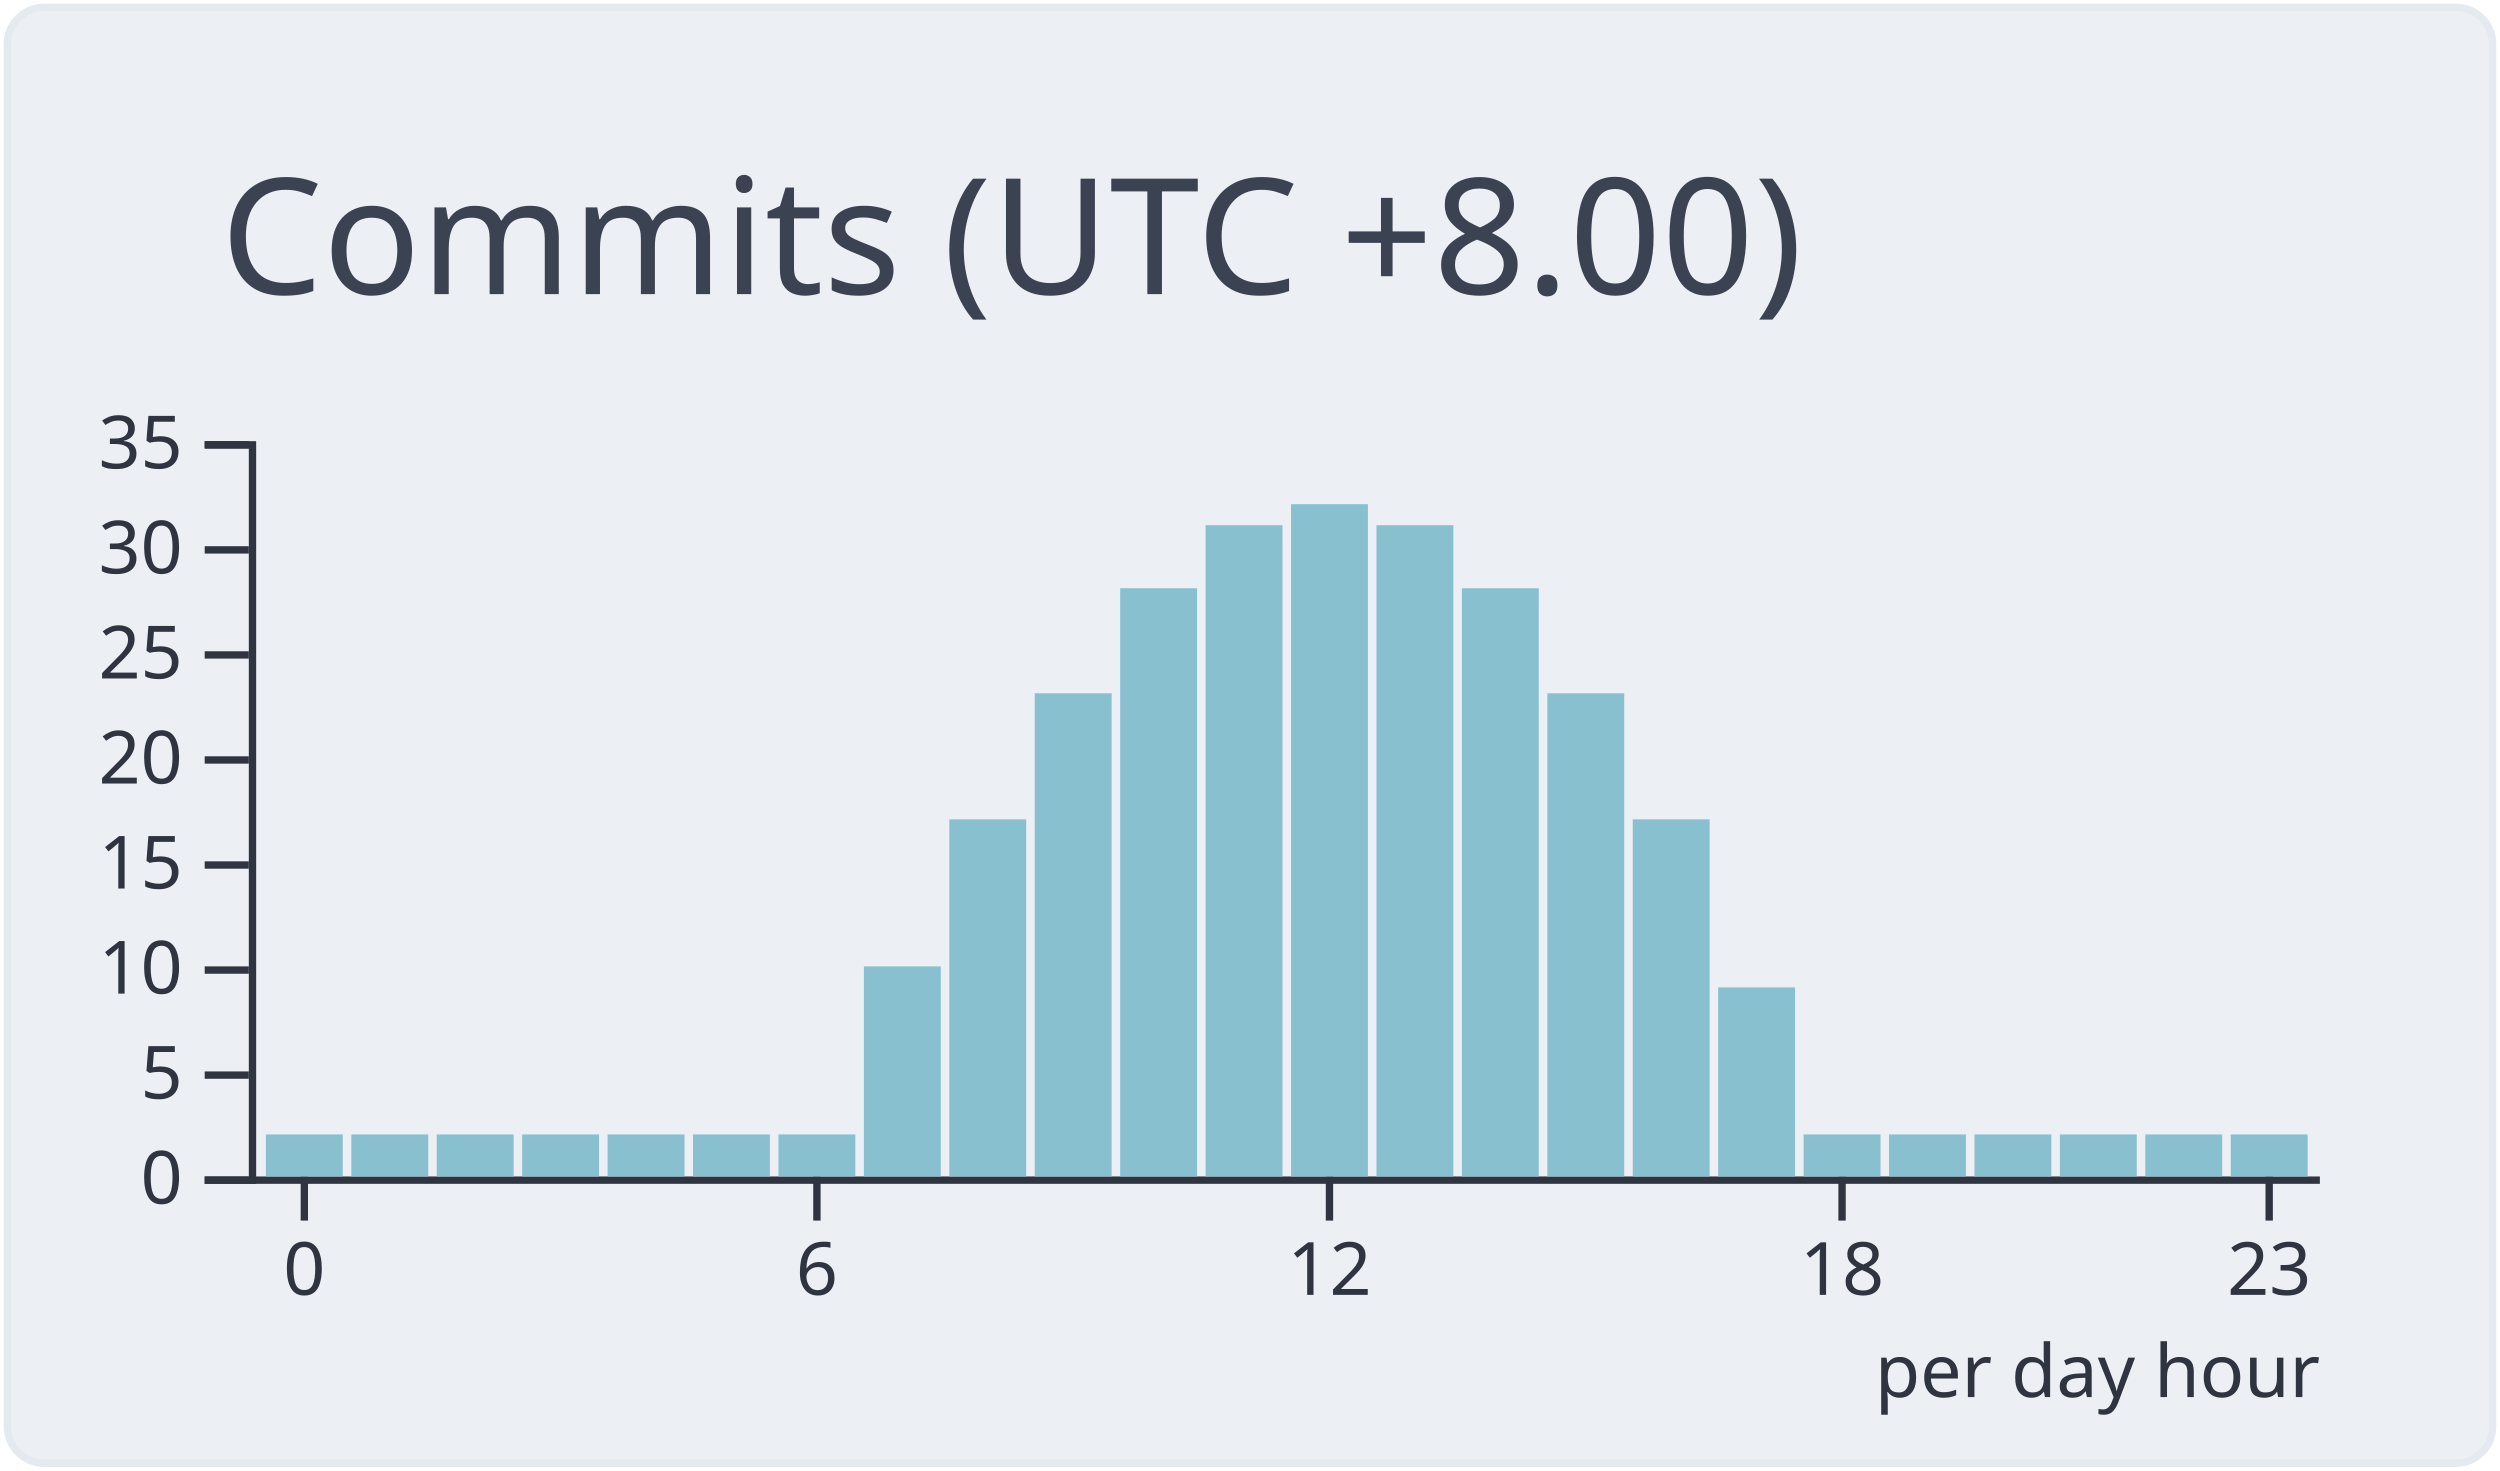
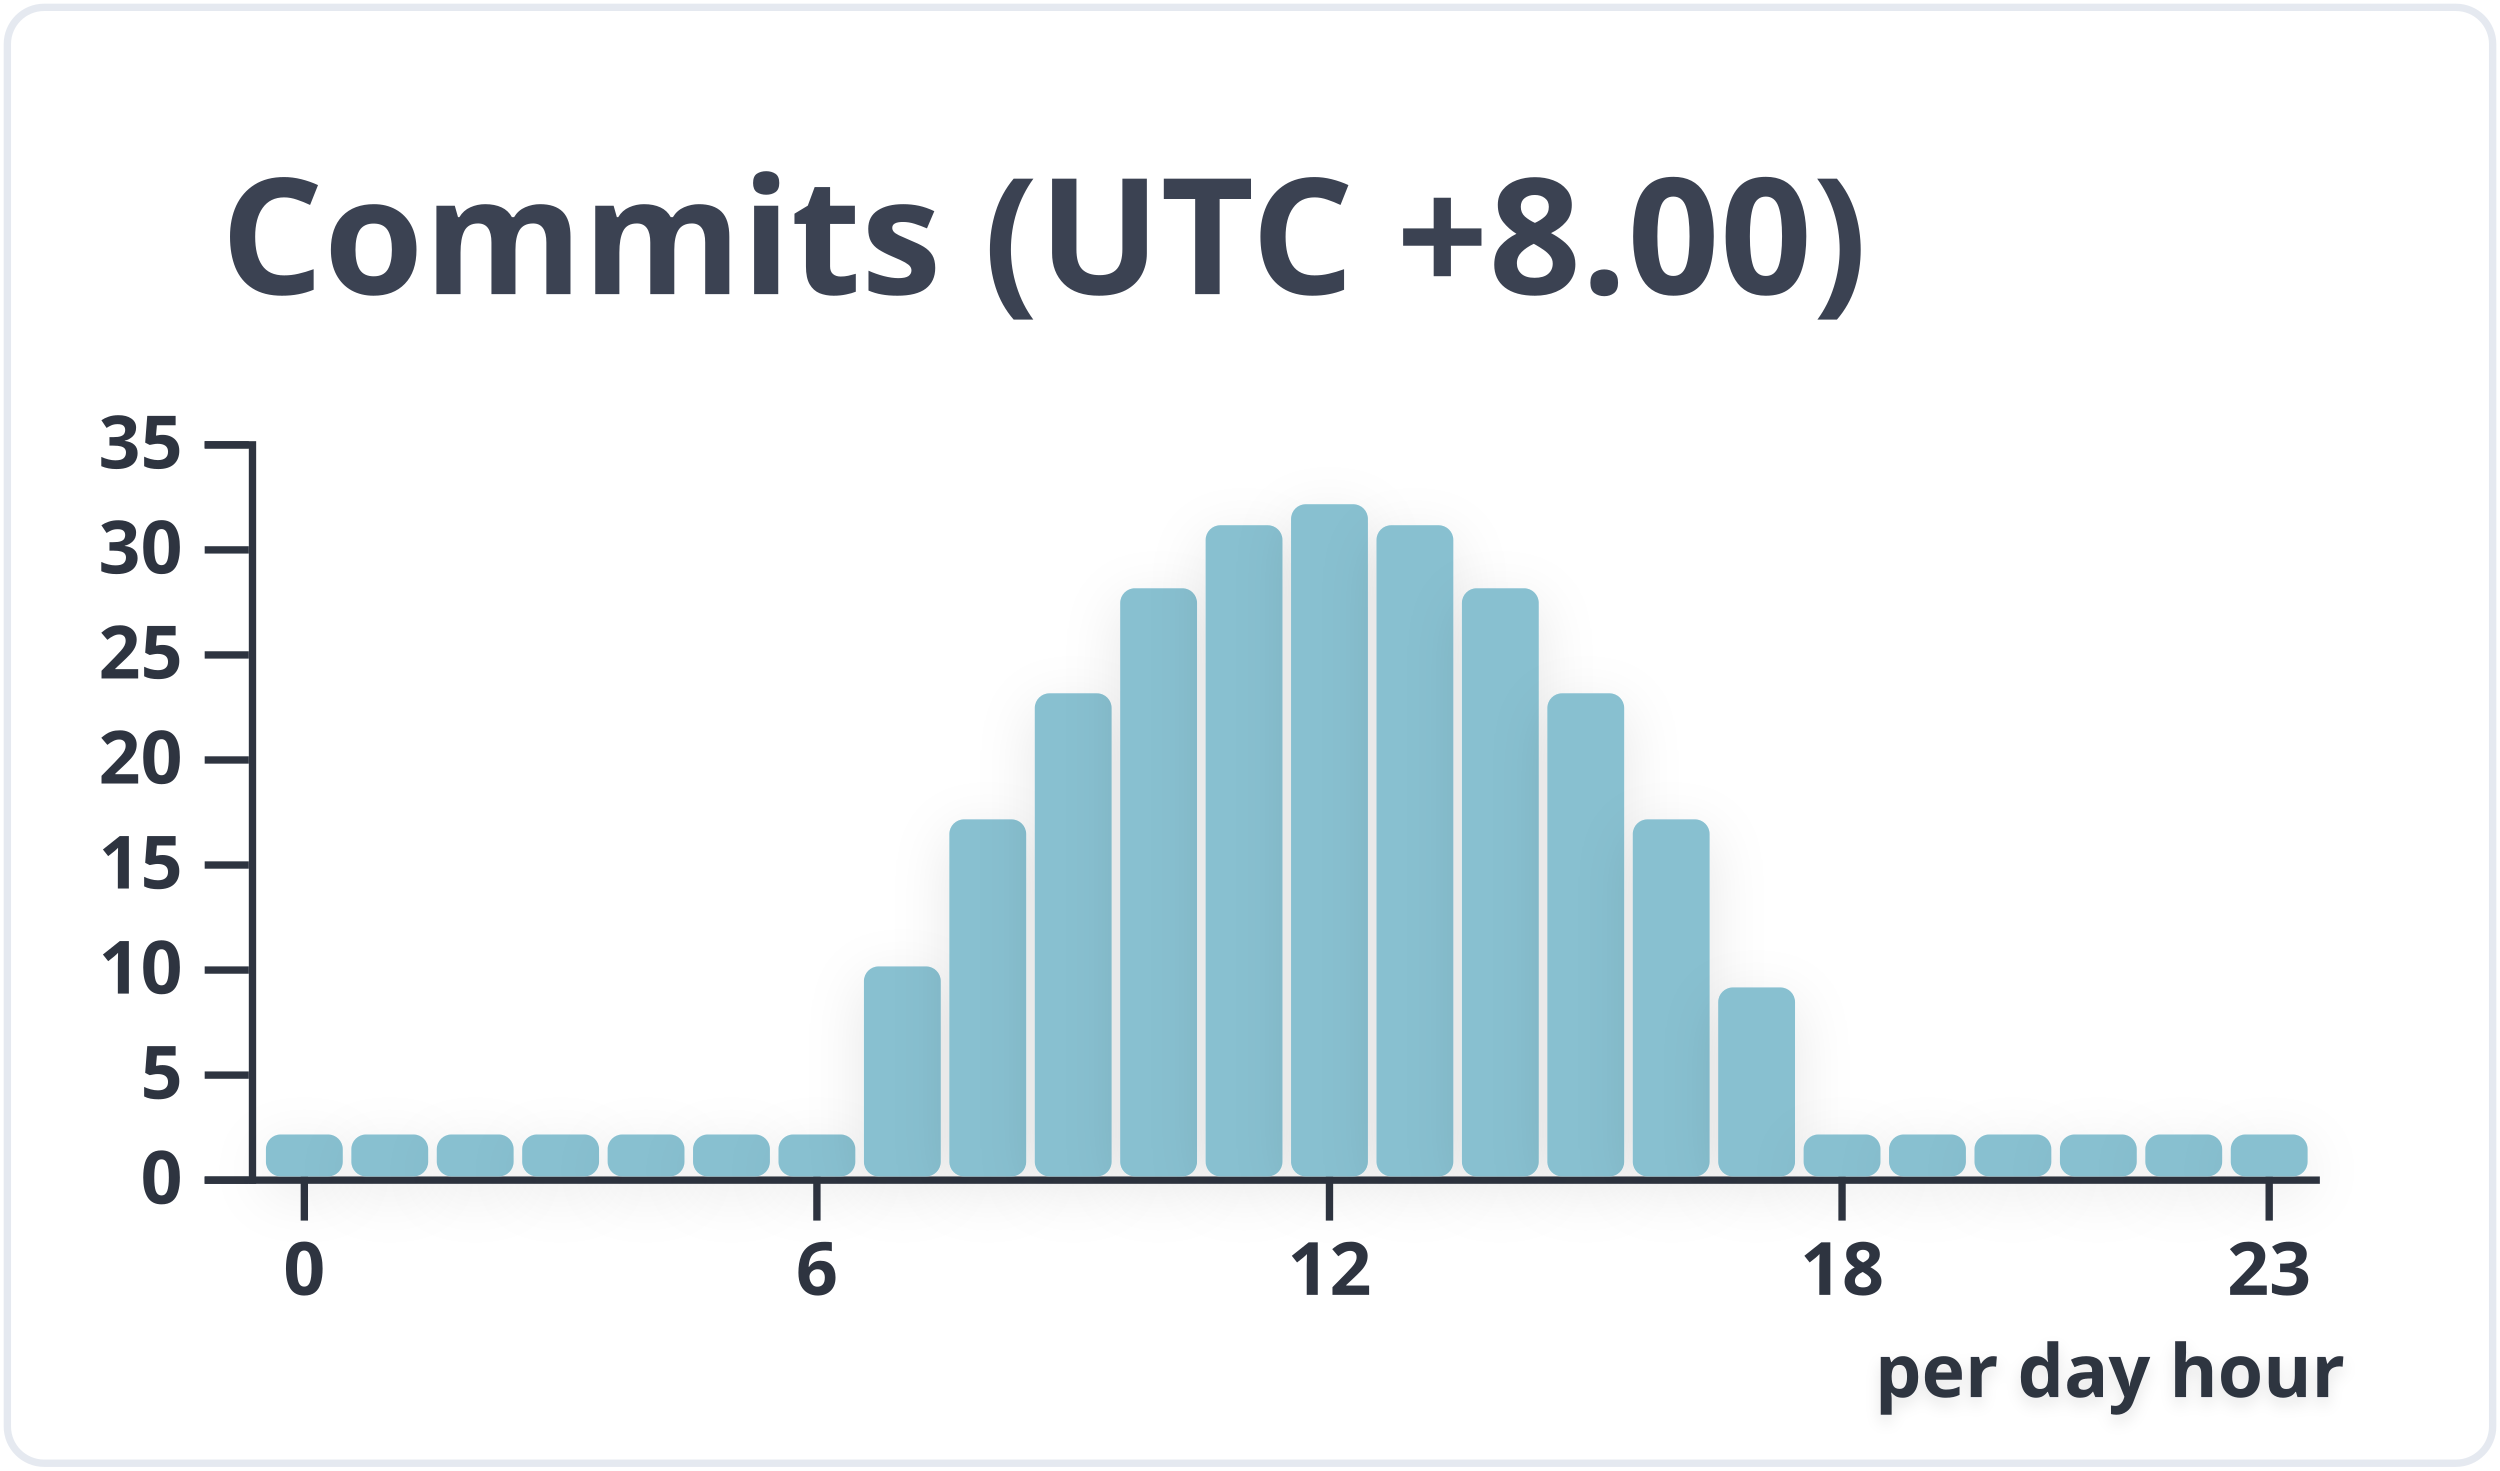
<svg xmlns="http://www.w3.org/2000/svg" width="340" height="200" viewBox="0 0 340 200">
  <style>* {
          font-family: 'Segoe UI', Ubuntu, "Helvetica Neue", Sans-Serif
+         }
+         text {
+           font-weight: 600
        }</style>
  <g class="gpsc-root">
-     <rect x="1" y="1" rx="5" ry="5" height="99%" width="99.412%" stroke="#e5e9f0" stroke-width="1" fill="#eceff4" stroke-opacity="1" />
+     <rect x="1" y="1" rx="5" ry="5" height="99%" width="99.412%" stroke="#e5e9f0" stroke-width="1" fill="#ffffff00" stroke-opacity="1" />
    <text x="30" y="40" class="gpsc-item" style="--gpsc-i: 0; font-size: 22px; fill: #3b4252;">Commits (UTC +8.00)</text>
    <g transform="translate(0,40)">
      <g color="#88c0d0" transform="translate(35,20)">
        <g color="#2e3440" transform="translate(0,100)" fill="none" font-size="10" font-family="sans-serif" text-anchor="middle">
          <path class="domain" stroke="currentColor" d="M-1.162,0.5H280.5" />
          <g class="tick" opacity="1" transform="translate(6.390041,0)">
            <line stroke="currentColor" y2="6" />
            <text fill="currentColor" y="9" dy="0.71em">0</text>
          </g>
          <g class="tick" opacity="1" transform="translate(76.09959,0)">
            <line stroke="currentColor" y2="6" />
            <text fill="currentColor" y="9" dy="0.71em">6</text>
          </g>
          <g class="tick" opacity="1" transform="translate(145.8091,0)">
            <line stroke="currentColor" y2="6" />
            <text fill="currentColor" y="9" dy="0.71em">12</text>
          </g>
          <g class="tick" opacity="1" transform="translate(215.5187,0)">
            <line stroke="currentColor" y2="6" />
            <text fill="currentColor" y="9" dy="0.71em">18</text>
          </g>
          <g class="tick" opacity="1" transform="translate(273.61,0)">
            <line stroke="currentColor" y2="6" />
            <text fill="currentColor" y="9" dy="0.71em">23</text>
          </g>
        </g>
        <g color="#2e3440" transform="translate(-1.161826,0)" fill="none" font-size="10" font-family="sans-serif" text-anchor="end">
          <path class="domain" stroke="currentColor" d="M-6,100.5H0.5V0.5H-6" />
          <g class="tick" opacity="1" transform="translate(0,100.5)">
            <line stroke="currentColor" x2="-6" />
            <text fill="currentColor" x="-9" dy="0.32em">0</text>
          </g>
          <g class="tick" opacity="1" transform="translate(0,86.21429)">
            <line stroke="currentColor" x2="-6" />
            <text fill="currentColor" x="-9" dy="0.32em">5</text>
          </g>
          <g class="tick" opacity="1" transform="translate(0,71.92857)">
            <line stroke="currentColor" x2="-6" />
            <text fill="currentColor" x="-9" dy="0.32em">10</text>
          </g>
          <g class="tick" opacity="1" transform="translate(0,57.64286)">
            <line stroke="currentColor" x2="-6" />
            <text fill="currentColor" x="-9" dy="0.32em">15</text>
          </g>
          <g class="tick" opacity="1" transform="translate(0,43.35714)">
            <line stroke="currentColor" x2="-6" />
            <text fill="currentColor" x="-9" dy="0.32em">20</text>
          </g>
          <g class="tick" opacity="1" transform="translate(0,29.07143)">
            <line stroke="currentColor" x2="-6" />
            <text fill="currentColor" x="-9" dy="0.32em">25</text>
          </g>
          <g class="tick" opacity="1" transform="translate(0,14.78571)">
            <line stroke="currentColor" x2="-6" />
            <text fill="currentColor" x="-9" dy="0.32em">30</text>
          </g>
          <g class="tick" opacity="1" transform="translate(0,0.5)">
            <line stroke="currentColor" x2="-6" />
            <text fill="currentColor" x="-9" dy="0.32em">35</text>
          </g>
        </g>
-         <rect class="bar" style="--gpsc-i: 0;" fill="#88c0d0" x="1.162" y="94.286" width="10.456" height="5.714" />
-         <rect class="bar" style="--gpsc-i: 1;" fill="#88c0d0" x="12.78" y="94.286" width="10.456" height="5.714" />
-         <rect class="bar" style="--gpsc-i: 2;" fill="#88c0d0" x="24.398" y="94.286" width="10.456" height="5.714" />
-         <rect class="bar" style="--gpsc-i: 3;" fill="#88c0d0" x="36.017" y="94.286" width="10.456" height="5.714" />
-         <rect class="bar" style="--gpsc-i: 4;" fill="#88c0d0" x="47.635" y="94.286" width="10.456" height="5.714" />
-         <rect class="bar" style="--gpsc-i: 5;" fill="#88c0d0" x="59.253" y="94.286" width="10.456" height="5.714" />
-         <rect class="bar" style="--gpsc-i: 6;" fill="#88c0d0" x="70.871" y="94.286" width="10.456" height="5.714" />
-         <rect class="bar" style="--gpsc-i: 7;" fill="#88c0d0" x="82.49" y="71.429" width="10.456" height="28.571" />
-         <rect class="bar" style="--gpsc-i: 8;" fill="#88c0d0" x="94.108" y="51.429" width="10.456" height="48.571" />
-         <rect class="bar" style="--gpsc-i: 9;" fill="#88c0d0" x="105.726" y="34.286" width="10.456" height="65.714" />
-         <rect class="bar" style="--gpsc-i: 10;" fill="#88c0d0" x="117.344" y="20" width="10.456" height="80" />
-         <rect class="bar" style="--gpsc-i: 11;" fill="#88c0d0" x="128.963" y="11.429" width="10.456" height="88.571" />
-         <rect class="bar" style="--gpsc-i: 12;" fill="#88c0d0" x="140.581" y="8.571" width="10.456" height="91.429" />
-         <rect class="bar" style="--gpsc-i: 13;" fill="#88c0d0" x="152.199" y="11.429" width="10.456" height="88.571" />
-         <rect class="bar" style="--gpsc-i: 14;" fill="#88c0d0" x="163.817" y="20" width="10.456" height="80" />
-         <rect class="bar" style="--gpsc-i: 15;" fill="#88c0d0" x="175.436" y="34.286" width="10.456" height="65.714" />
-         <rect class="bar" style="--gpsc-i: 16;" fill="#88c0d0" x="187.054" y="51.429" width="10.456" height="48.571" />
-         <rect class="bar" style="--gpsc-i: 17;" fill="#88c0d0" x="198.672" y="74.286" width="10.456" height="25.714" />
-         <rect class="bar" style="--gpsc-i: 18;" fill="#88c0d0" x="210.29" y="94.286" width="10.456" height="5.714" />
-         <rect class="bar" style="--gpsc-i: 19;" fill="#88c0d0" x="221.909" y="94.286" width="10.456" height="5.714" />
-         <rect class="bar" style="--gpsc-i: 20;" fill="#88c0d0" x="233.527" y="94.286" width="10.456" height="5.714" />
-         <rect class="bar" style="--gpsc-i: 21;" fill="#88c0d0" x="245.145" y="94.286" width="10.456" height="5.714" />
-         <rect class="bar" style="--gpsc-i: 22;" fill="#88c0d0" x="256.763" y="94.286" width="10.456" height="5.714" />
-         <rect class="bar" style="--gpsc-i: 23;" fill="#88c0d0" x="268.382" y="94.286" width="10.456" height="5.714" />
+         <rect class="bar" style="--gpsc-i: 0; filter: drop-shadow(0 2px 4px rgba(0, 0, 0, 0.1));" fill="#88c0d0" rx="2" ry="2" x="1.162" y="94.286" width="10.456" height="5.714">
+           <animate attributeName="opacity" values="0;0.9" dur="0.8s" begin="0s" fill="freeze" />
+           <animateTransform attributeName="transform" type="scale" values="1,0;1,1" dur="0.8s" begin="0s" fill="freeze" />
+         </rect>
+         <rect class="bar" style="--gpsc-i: 1; filter: drop-shadow(0 2px 4px rgba(0, 0, 0, 0.1));" fill="#88c0d0" rx="2" ry="2" x="12.78" y="94.286" width="10.456" height="5.714">
+           <animate attributeName="opacity" values="0;0.9" dur="0.8s" begin="0.05s" fill="freeze" />
+           <animateTransform attributeName="transform" type="scale" values="1,0;1,1" dur="0.8s" begin="0.05s" fill="freeze" />
+         </rect>
+         <rect class="bar" style="--gpsc-i: 2; filter: drop-shadow(0 2px 4px rgba(0, 0, 0, 0.1));" fill="#88c0d0" rx="2" ry="2" x="24.398" y="94.286" width="10.456" height="5.714">
+           <animate attributeName="opacity" values="0;0.9" dur="0.8s" begin="0.1s" fill="freeze" />
+           <animateTransform attributeName="transform" type="scale" values="1,0;1,1" dur="0.8s" begin="0.1s" fill="freeze" />
+         </rect>
+         <rect class="bar" style="--gpsc-i: 3; filter: drop-shadow(0 2px 4px rgba(0, 0, 0, 0.1));" fill="#88c0d0" rx="2" ry="2" x="36.017" y="94.286" width="10.456" height="5.714">
+           <animate attributeName="opacity" values="0;0.9" dur="0.8s" begin="0.15s" fill="freeze" />
+           <animateTransform attributeName="transform" type="scale" values="1,0;1,1" dur="0.8s" begin="0.15s" fill="freeze" />
+         </rect>
+         <rect class="bar" style="--gpsc-i: 4; filter: drop-shadow(0 2px 4px rgba(0, 0, 0, 0.1));" fill="#88c0d0" rx="2" ry="2" x="47.635" y="94.286" width="10.456" height="5.714">
+           <animate attributeName="opacity" values="0;0.9" dur="0.8s" begin="0.2s" fill="freeze" />
+           <animateTransform attributeName="transform" type="scale" values="1,0;1,1" dur="0.8s" begin="0.2s" fill="freeze" />
+         </rect>
+         <rect class="bar" style="--gpsc-i: 5; filter: drop-shadow(0 2px 4px rgba(0, 0, 0, 0.1));" fill="#88c0d0" rx="2" ry="2" x="59.253" y="94.286" width="10.456" height="5.714">
+           <animate attributeName="opacity" values="0;0.9" dur="0.8s" begin="0.25s" fill="freeze" />
+           <animateTransform attributeName="transform" type="scale" values="1,0;1,1" dur="0.8s" begin="0.25s" fill="freeze" />
+         </rect>
+         <rect class="bar" style="--gpsc-i: 6; filter: drop-shadow(0 2px 4px rgba(0, 0, 0, 0.1));" fill="#88c0d0" rx="2" ry="2" x="70.871" y="94.286" width="10.456" height="5.714">
+           <animate attributeName="opacity" values="0;0.9" dur="0.8s" begin="0.3s" fill="freeze" />
+           <animateTransform attributeName="transform" type="scale" values="1,0;1,1" dur="0.8s" begin="0.3s" fill="freeze" />
+         </rect>
+         <rect class="bar" style="--gpsc-i: 7; filter: drop-shadow(0 2px 4px rgba(0, 0, 0, 0.1));" fill="#88c0d0" rx="2" ry="2" x="82.49" y="71.429" width="10.456" height="28.571">
+           <animate attributeName="opacity" values="0;0.9" dur="0.8s" begin="0.35s" fill="freeze" />
+           <animateTransform attributeName="transform" type="scale" values="1,0;1,1" dur="0.8s" begin="0.35s" fill="freeze" />
+         </rect>
+         <rect class="bar" style="--gpsc-i: 8; filter: drop-shadow(0 2px 4px rgba(0, 0, 0, 0.1));" fill="#88c0d0" rx="2" ry="2" x="94.108" y="51.429" width="10.456" height="48.571">
+           <animate attributeName="opacity" values="0;0.9" dur="0.8s" begin="0.4s" fill="freeze" />
+           <animateTransform attributeName="transform" type="scale" values="1,0;1,1" dur="0.8s" begin="0.4s" fill="freeze" />
+         </rect>
+         <rect class="bar" style="--gpsc-i: 9; filter: drop-shadow(0 2px 4px rgba(0, 0, 0, 0.1));" fill="#88c0d0" rx="2" ry="2" x="105.726" y="34.286" width="10.456" height="65.714">
+           <animate attributeName="opacity" values="0;0.9" dur="0.8s" begin="0.45s" fill="freeze" />
+           <animateTransform attributeName="transform" type="scale" values="1,0;1,1" dur="0.8s" begin="0.45s" fill="freeze" />
+         </rect>
+         <rect class="bar" style="--gpsc-i: 10; filter: drop-shadow(0 2px 4px rgba(0, 0, 0, 0.1));" fill="#88c0d0" rx="2" ry="2" x="117.344" y="20" width="10.456" height="80">
+           <animate attributeName="opacity" values="0;0.9" dur="0.8s" begin="0.5s" fill="freeze" />
+           <animateTransform attributeName="transform" type="scale" values="1,0;1,1" dur="0.8s" begin="0.5s" fill="freeze" />
+         </rect>
+         <rect class="bar" style="--gpsc-i: 11; filter: drop-shadow(0 2px 4px rgba(0, 0, 0, 0.1));" fill="#88c0d0" rx="2" ry="2" x="128.963" y="11.429" width="10.456" height="88.571">
+           <animate attributeName="opacity" values="0;0.9" dur="0.8s" begin="0.55s" fill="freeze" />
+           <animateTransform attributeName="transform" type="scale" values="1,0;1,1" dur="0.8s" begin="0.55s" fill="freeze" />
+         </rect>
+         <rect class="bar" style="--gpsc-i: 12; filter: drop-shadow(0 2px 4px rgba(0, 0, 0, 0.1));" fill="#88c0d0" rx="2" ry="2" x="140.581" y="8.571" width="10.456" height="91.429">
+           <animate attributeName="opacity" values="0;0.9" dur="0.8s" begin="0.6s" fill="freeze" />
+           <animateTransform attributeName="transform" type="scale" values="1,0;1,1" dur="0.8s" begin="0.6s" fill="freeze" />
+         </rect>
+         <rect class="bar" style="--gpsc-i: 13; filter: drop-shadow(0 2px 4px rgba(0, 0, 0, 0.1));" fill="#88c0d0" rx="2" ry="2" x="152.199" y="11.429" width="10.456" height="88.571">
+           <animate attributeName="opacity" values="0;0.9" dur="0.8s" begin="0.65s" fill="freeze" />
+           <animateTransform attributeName="transform" type="scale" values="1,0;1,1" dur="0.8s" begin="0.65s" fill="freeze" />
+         </rect>
+         <rect class="bar" style="--gpsc-i: 14; filter: drop-shadow(0 2px 4px rgba(0, 0, 0, 0.1));" fill="#88c0d0" rx="2" ry="2" x="163.817" y="20" width="10.456" height="80">
+           <animate attributeName="opacity" values="0;0.9" dur="0.8s" begin="0.7s" fill="freeze" />
+           <animateTransform attributeName="transform" type="scale" values="1,0;1,1" dur="0.8s" begin="0.7s" fill="freeze" />
+         </rect>
+         <rect class="bar" style="--gpsc-i: 15; filter: drop-shadow(0 2px 4px rgba(0, 0, 0, 0.1));" fill="#88c0d0" rx="2" ry="2" x="175.436" y="34.286" width="10.456" height="65.714">
+           <animate attributeName="opacity" values="0;0.9" dur="0.8s" begin="0.75s" fill="freeze" />
+           <animateTransform attributeName="transform" type="scale" values="1,0;1,1" dur="0.8s" begin="0.75s" fill="freeze" />
+         </rect>
+         <rect class="bar" style="--gpsc-i: 16; filter: drop-shadow(0 2px 4px rgba(0, 0, 0, 0.1));" fill="#88c0d0" rx="2" ry="2" x="187.054" y="51.429" width="10.456" height="48.571">
+           <animate attributeName="opacity" values="0;0.9" dur="0.8s" begin="0.8s" fill="freeze" />
+           <animateTransform attributeName="transform" type="scale" values="1,0;1,1" dur="0.8s" begin="0.8s" fill="freeze" />
+         </rect>
+         <rect class="bar" style="--gpsc-i: 17; filter: drop-shadow(0 2px 4px rgba(0, 0, 0, 0.1));" fill="#88c0d0" rx="2" ry="2" x="198.672" y="74.286" width="10.456" height="25.714">
+           <animate attributeName="opacity" values="0;0.9" dur="0.8s" begin="0.85s" fill="freeze" />
+           <animateTransform attributeName="transform" type="scale" values="1,0;1,1" dur="0.8s" begin="0.85s" fill="freeze" />
+         </rect>
+         <rect class="bar" style="--gpsc-i: 18; filter: drop-shadow(0 2px 4px rgba(0, 0, 0, 0.1));" fill="#88c0d0" rx="2" ry="2" x="210.29" y="94.286" width="10.456" height="5.714">
+           <animate attributeName="opacity" values="0;0.9" dur="0.8s" begin="0.9s" fill="freeze" />
+           <animateTransform attributeName="transform" type="scale" values="1,0;1,1" dur="0.8s" begin="0.9s" fill="freeze" />
+         </rect>
+         <rect class="bar" style="--gpsc-i: 19; filter: drop-shadow(0 2px 4px rgba(0, 0, 0, 0.1));" fill="#88c0d0" rx="2" ry="2" x="221.909" y="94.286" width="10.456" height="5.714">
+           <animate attributeName="opacity" values="0;0.9" dur="0.8s" begin="0.95s" fill="freeze" />
+           <animateTransform attributeName="transform" type="scale" values="1,0;1,1" dur="0.8s" begin="0.95s" fill="freeze" />
+         </rect>
+         <rect class="bar" style="--gpsc-i: 20; filter: drop-shadow(0 2px 4px rgba(0, 0, 0, 0.1));" fill="#88c0d0" rx="2" ry="2" x="233.527" y="94.286" width="10.456" height="5.714">
+           <animate attributeName="opacity" values="0;0.9" dur="0.8s" begin="1s" fill="freeze" />
+           <animateTransform attributeName="transform" type="scale" values="1,0;1,1" dur="0.8s" begin="1s" fill="freeze" />
+         </rect>
+         <rect class="bar" style="--gpsc-i: 21; filter: drop-shadow(0 2px 4px rgba(0, 0, 0, 0.1));" fill="#88c0d0" rx="2" ry="2" x="245.145" y="94.286" width="10.456" height="5.714">
+           <animate attributeName="opacity" values="0;0.9" dur="0.8s" begin="1.05s" fill="freeze" />
+           <animateTransform attributeName="transform" type="scale" values="1,0;1,1" dur="0.8s" begin="1.05s" fill="freeze" />
+         </rect>
+         <rect class="bar" style="--gpsc-i: 22; filter: drop-shadow(0 2px 4px rgba(0, 0, 0, 0.1));" fill="#88c0d0" rx="2" ry="2" x="256.763" y="94.286" width="10.456" height="5.714">
+           <animate attributeName="opacity" values="0;0.9" dur="0.8s" begin="1.1s" fill="freeze" />
+           <animateTransform attributeName="transform" type="scale" values="1,0;1,1" dur="0.8s" begin="1.1s" fill="freeze" />
+         </rect>
+         <rect class="bar" style="--gpsc-i: 23; filter: drop-shadow(0 2px 4px rgba(0, 0, 0, 0.1));" fill="#88c0d0" rx="2" ry="2" x="268.382" y="94.286" width="10.456" height="5.714">
+           <animate attributeName="opacity" values="0;0.9" dur="0.8s" begin="1.15s" fill="freeze" />
+           <animateTransform attributeName="transform" type="scale" values="1,0;1,1" dur="0.8s" begin="1.15s" fill="freeze" />
+         </rect>
        <g>
-           <text y="130" x="220" style="fill: #2e3440; font-size: 10px;">per day hour</text>
+           <text class="chart-label" y="130" x="220" style="fill: #2e3440; font-size: 10px; filter: drop-shadow(0 1px 1px rgba(0, 0, 0, 0.1));">per day hour<animate attributeName="opacity" values="0;1" dur="0.6s" begin="1.2s" fill="freeze" />
+           </text>
        </g>
      </g>
    </g>
  </g>
</svg>
